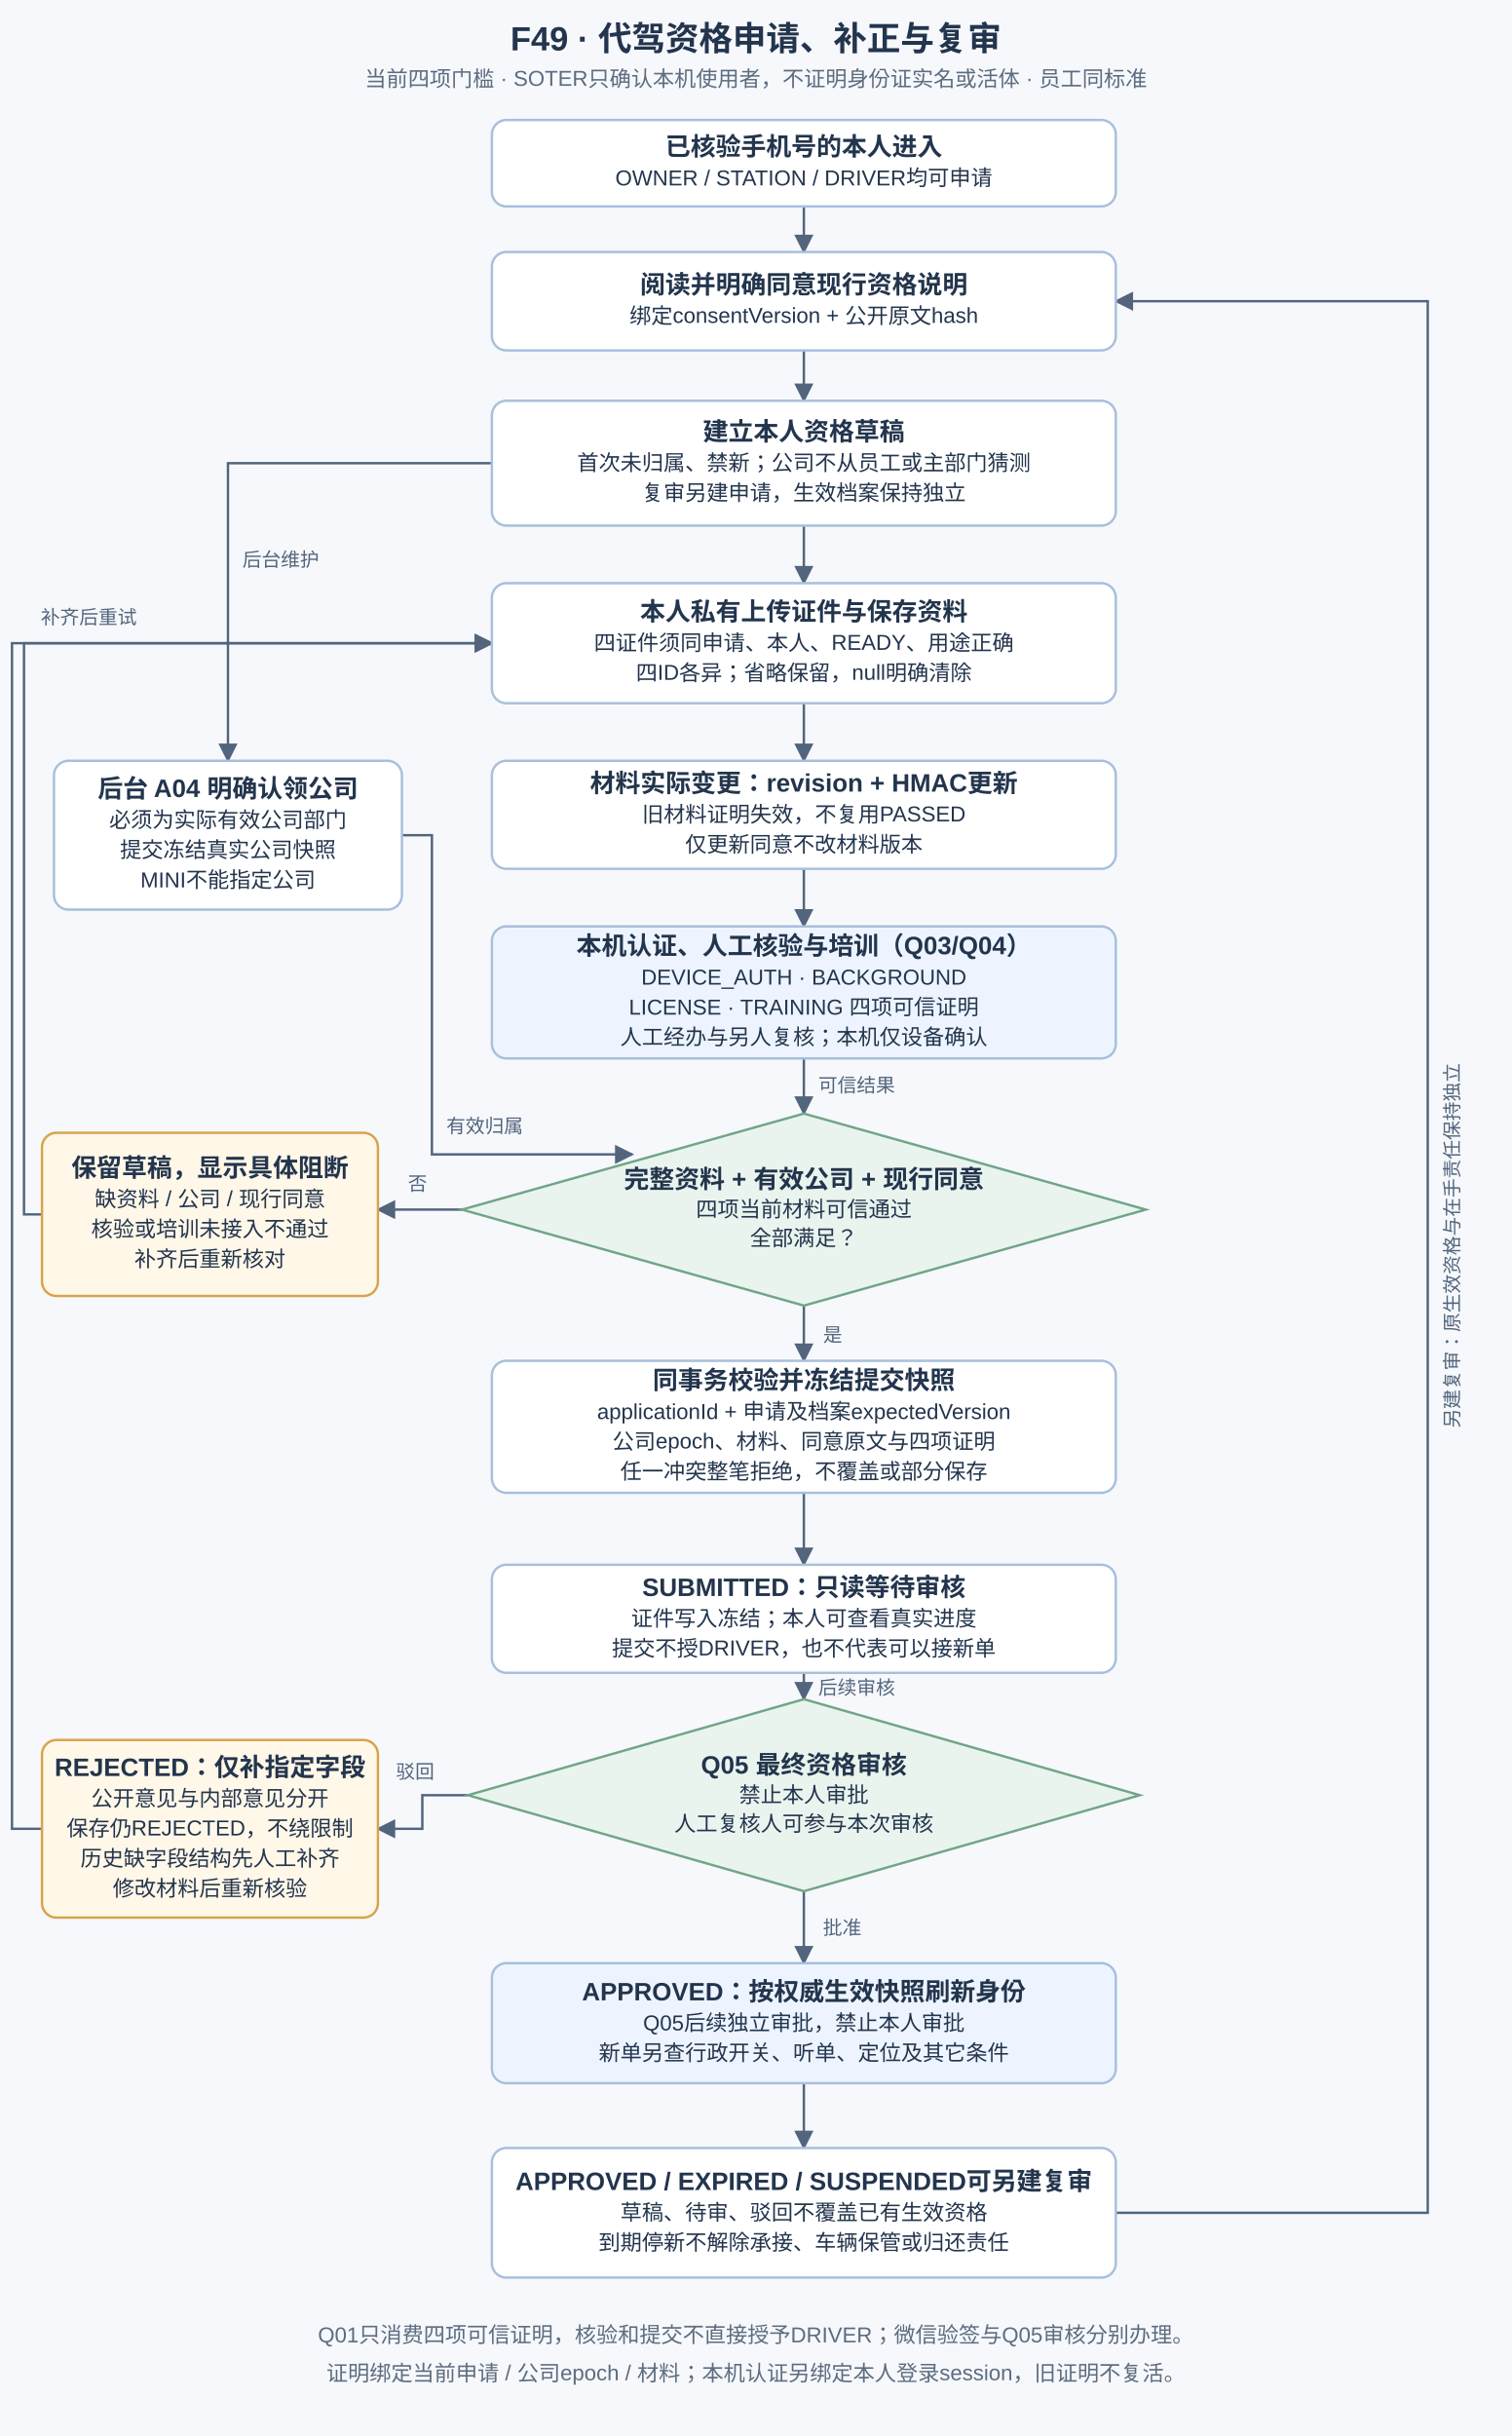
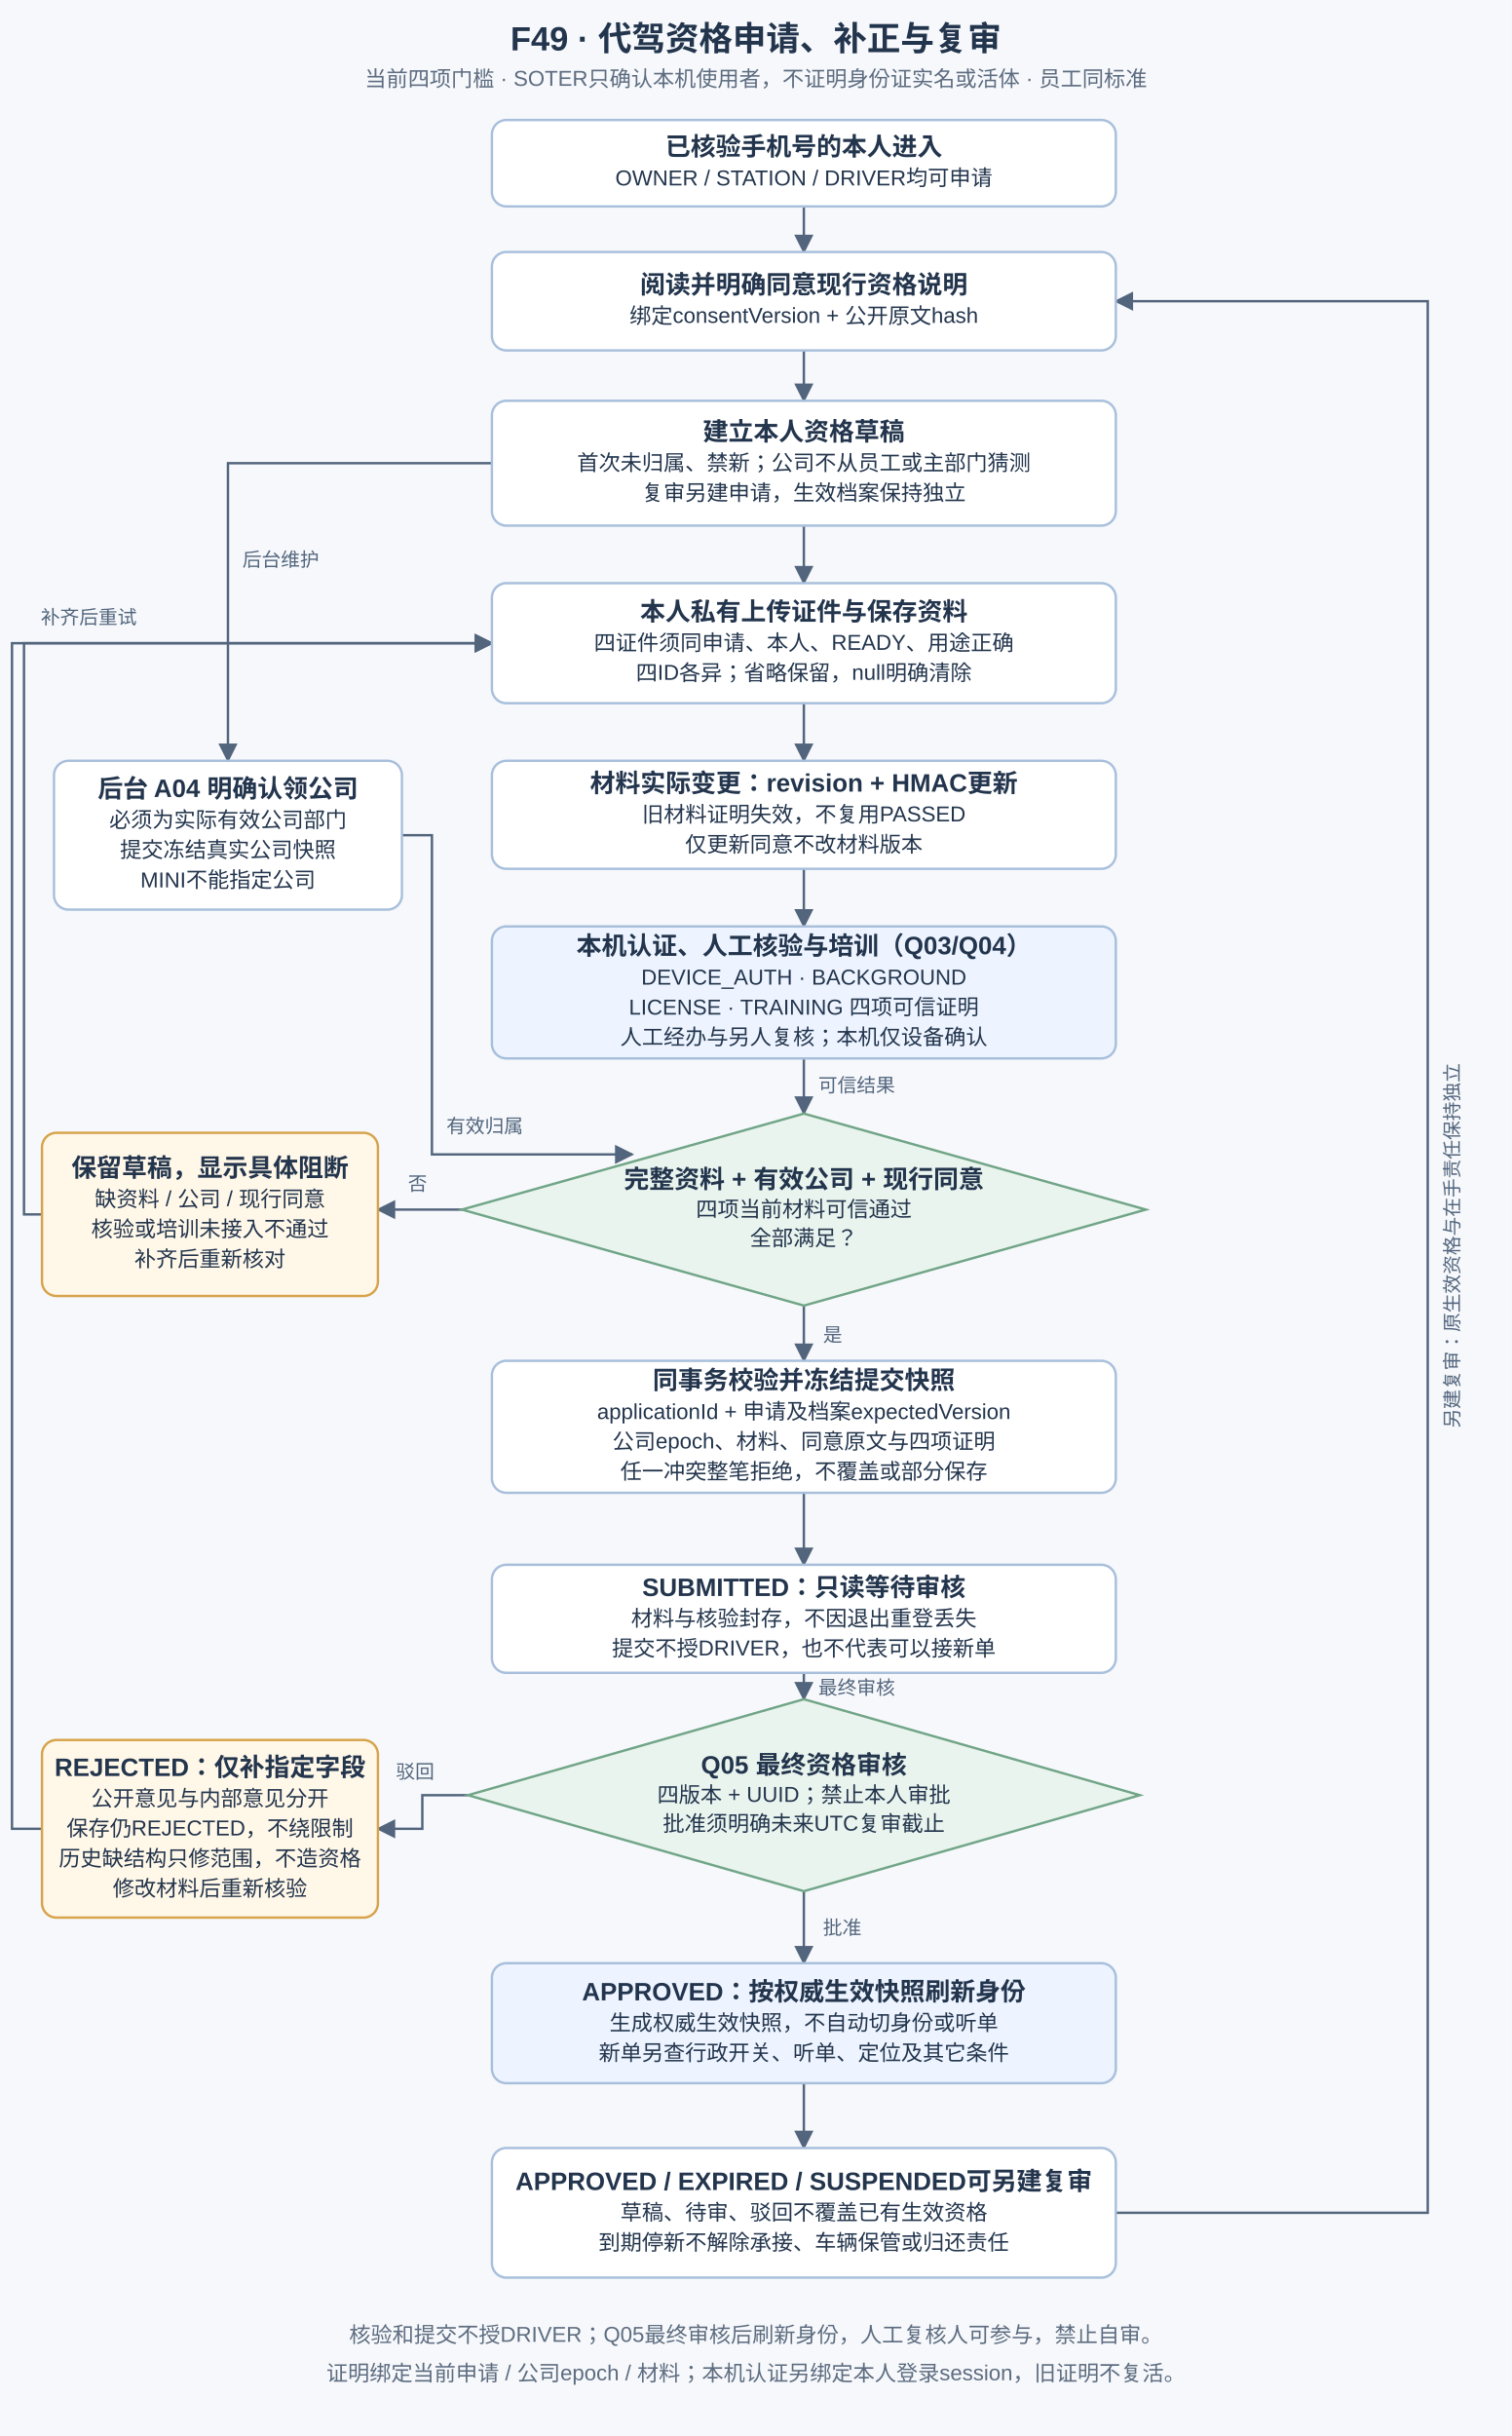
<svg xmlns="http://www.w3.org/2000/svg" width="1260" height="2030" viewBox="0 0 1260 2030" role="img" aria-labelledby="title desc">
  <defs>
    <marker id="arrow" viewBox="0 0 10 10" refX="9" refY="5" markerWidth="8" markerHeight="8" orient="auto-start-reverse">
      <path d="M 0 0 L 10 5 L 0 10 Z" fill="#52657d" />
    </marker>
  </defs>
  <style>text{font-family:"PingFang SC","Microsoft YaHei",Arial,sans-serif;fill:#23354d}.edge{fill:none;stroke:#52657d;stroke-width:2;marker-end:url(#arrow)}.edge-label{font-size:16px;fill:#52657d}.node-title{font-size:21px;font-weight:600}.node-body{font-size:18px}.note{font-size:18px;fill:#5d6c80}</style>
  <rect width="1260" height="2030" fill="#f6f8fb" />
  <text x="630" y="42" text-anchor="middle" font-size="28" font-weight="700">F49 · 代驾资格申请、补正与复审</text>
  <text x="630" y="72" text-anchor="middle" class="note">当前四项门槛 · SOTER只确认本机使用者，不证明身份证实名或活体 · 员工同标准</text>
  <path class="edge" d="M670.0,172 V210" />
  <path class="edge" d="M670.0,292 V334" />
  <path class="edge" d="M670.0,438 V486" />
  <path class="edge" d="M670.0,586 V634" />
  <path class="edge" d="M670.0,724 V772" />
  <path class="edge" d="M670.0,1244 V1304" />
  <path class="edge" d="M670.0,1736 V1790" />
  <path class="edge" d="M670,882 V928" />
  <text x="682" y="910" class="edge-label">可信结果</text>
  <path class="edge" d="M670,1088 V1134" />
  <text x="686" y="1118" class="edge-label">是</text>
  <path class="edge" d="M670,1394 V1416" />
-   <text x="682" y="1412" class="edge-label">后续审核</text>
+   <text x="682" y="1412" class="edge-label">最终审核</text>
  <path class="edge" d="M670,1576 V1636" />
  <text x="686" y="1612" class="edge-label">批准</text>
  <path class="edge" d="M410,386 H190 V634" />
  <text x="202" y="472" class="edge-label">后台维护</text>
  <path class="edge" d="M335,696 H360 V962 H527" />
  <text x="372" y="944" class="edge-label">有效归属</text>
  <path class="edge" d="M385,1008 H315" />
  <text x="340" y="992" class="edge-label">否</text>
  <path class="edge" d="M35,1012 H20 V536 H410" />
  <text x="34" y="520" class="edge-label">补齐后重试</text>
  <path class="edge" d="M390,1496 H352 V1524 H315" />
  <text x="330" y="1482" class="edge-label">驳回</text>
  <path class="edge" d="M35,1524 H10 V536 H410" />
  <path class="edge" d="M930,1844 H1190 V251 H930" />
  <text x="1216" y="1190" class="edge-label" transform="rotate(-90 1216 1190)">另建复审：原生效资格与在手责任保持独立</text>
  <g id="n1">
    <rect x="410" y="100" width="520" height="72" rx="12" fill="#ffffff" stroke="#a8bfdc" stroke-width="2" />
    <text x="670.0" y="129.5" text-anchor="middle" class="node-title">已核验手机号的本人进入</text>
    <text x="670.0" y="154.5" text-anchor="middle" class="node-body">OWNER / STATION / DRIVER均可申请</text>
  </g>
  <g id="n2">
    <rect x="410" y="210" width="520" height="82" rx="12" fill="#ffffff" stroke="#a8bfdc" stroke-width="2" />
    <text x="670.0" y="244.5" text-anchor="middle" class="node-title">阅读并明确同意现行资格说明</text>
    <text x="670.0" y="269.5" text-anchor="middle" class="node-body">绑定consentVersion + 公开原文hash</text>
  </g>
  <g id="n3">
    <rect x="410" y="334" width="520" height="104" rx="12" fill="#ffffff" stroke="#a8bfdc" stroke-width="2" />
    <text x="670.0" y="367.0" text-anchor="middle" class="node-title">建立本人资格草稿</text>
    <text x="670.0" y="392.0" text-anchor="middle" class="node-body">首次未归属、禁新；公司不从员工或主部门猜测</text>
    <text x="670.0" y="417.0" text-anchor="middle" class="node-body">复审另建申请，生效档案保持独立</text>
  </g>
  <g id="n4">
    <rect x="410" y="486" width="520" height="100" rx="12" fill="#ffffff" stroke="#a8bfdc" stroke-width="2" />
    <text x="670.0" y="517.0" text-anchor="middle" class="node-title">本人私有上传证件与保存资料</text>
    <text x="670.0" y="542.0" text-anchor="middle" class="node-body">四证件须同申请、本人、READY、用途正确</text>
    <text x="670.0" y="567.0" text-anchor="middle" class="node-body">四ID各异；省略保留，null明确清除</text>
  </g>
  <g id="n5">
    <rect x="410" y="634" width="520" height="90" rx="12" fill="#ffffff" stroke="#a8bfdc" stroke-width="2" />
    <text x="670.0" y="660.0" text-anchor="middle" class="node-title">材料实际变更：revision + HMAC更新</text>
    <text x="670.0" y="685.0" text-anchor="middle" class="node-body">旧材料证明失效，不复用PASSED</text>
    <text x="670.0" y="710.0" text-anchor="middle" class="node-body">仅更新同意不改材料版本</text>
  </g>
  <g id="n6">
    <rect x="45" y="634" width="290" height="124" rx="12" fill="#ffffff" stroke="#a8bfdc" stroke-width="2" />
    <text x="190.0" y="664.5" text-anchor="middle" class="node-title">后台 A04 明确认领公司</text>
    <text x="190.0" y="689.5" text-anchor="middle" class="node-body">必须为实际有效公司部门</text>
    <text x="190.0" y="714.5" text-anchor="middle" class="node-body">提交冻结真实公司快照</text>
    <text x="190.0" y="739.5" text-anchor="middle" class="node-body">MINI不能指定公司</text>
  </g>
  <g id="n7">
    <rect x="410" y="772" width="520" height="110" rx="12" fill="#edf4ff" stroke="#a8bfdc" stroke-width="2" />
    <text x="670.0" y="795.5" text-anchor="middle" class="node-title">本机认证、人工核验与培训（Q03/Q04）</text>
    <text x="670.0" y="820.5" text-anchor="middle" class="node-body">DEVICE_AUTH · BACKGROUND</text>
    <text x="670.0" y="845.5" text-anchor="middle" class="node-body">LICENSE · TRAINING 四项可信证明</text>
    <text x="670.0" y="870.5" text-anchor="middle" class="node-body">人工经办与另人复核；本机仅设备确认</text>
  </g>
  <g id="n9">
    <rect x="35" y="944" width="280" height="136" rx="12" fill="#fff7e8" stroke="#d7a34b" stroke-width="2" />
    <text x="175.0" y="980.5" text-anchor="middle" class="node-title">保留草稿，显示具体阻断</text>
    <text x="175.0" y="1005.5" text-anchor="middle" class="node-body">缺资料 / 公司 / 现行同意</text>
    <text x="175.0" y="1030.5" text-anchor="middle" class="node-body">核验或培训未接入不通过</text>
    <text x="175.0" y="1055.5" text-anchor="middle" class="node-body">补齐后重新核对</text>
  </g>
  <g id="n10">
    <rect x="410" y="1134" width="520" height="110" rx="12" fill="#ffffff" stroke="#a8bfdc" stroke-width="2" />
    <text x="670.0" y="1157.5" text-anchor="middle" class="node-title">同事务校验并冻结提交快照</text>
    <text x="670.0" y="1182.5" text-anchor="middle" class="node-body">applicationId + 申请及档案expectedVersion</text>
    <text x="670.0" y="1207.5" text-anchor="middle" class="node-body">公司epoch、材料、同意原文与四项证明</text>
    <text x="670.0" y="1232.5" text-anchor="middle" class="node-body">任一冲突整笔拒绝，不覆盖或部分保存</text>
  </g>
  <g id="n11">
    <rect x="410" y="1304" width="520" height="90" rx="12" fill="#ffffff" stroke="#a8bfdc" stroke-width="2" />
    <text x="670.0" y="1330.0" text-anchor="middle" class="node-title">SUBMITTED：只读等待审核</text>
-     <text x="670.0" y="1355.0" text-anchor="middle" class="node-body">证件写入冻结；本人可查看真实进度</text>
+     <text x="670.0" y="1355.0" text-anchor="middle" class="node-body">材料与核验封存，不因退出重登丢失</text>
    <text x="670.0" y="1380.0" text-anchor="middle" class="node-body">提交不授DRIVER，也不代表可以接新单</text>
  </g>
  <g id="n13">
    <rect x="35" y="1450" width="280" height="148" rx="12" fill="#fff7e8" stroke="#d7a34b" stroke-width="2" />
    <text x="175.0" y="1480.0" text-anchor="middle" class="node-title">REJECTED：仅补指定字段</text>
    <text x="175.0" y="1505.0" text-anchor="middle" class="node-body">公开意见与内部意见分开</text>
    <text x="175.0" y="1530.0" text-anchor="middle" class="node-body">保存仍REJECTED，不绕限制</text>
-     <text x="175.0" y="1555.0" text-anchor="middle" class="node-body">历史缺字段结构先人工补齐</text>
+     <text x="175.0" y="1555.0" text-anchor="middle" class="node-body">历史缺结构只修范围，不造资格</text>
    <text x="175.0" y="1580.0" text-anchor="middle" class="node-body">修改材料后重新核验</text>
  </g>
  <g id="n14">
    <rect x="410" y="1636" width="520" height="100" rx="12" fill="#edf4ff" stroke="#a8bfdc" stroke-width="2" />
    <text x="670.0" y="1667.0" text-anchor="middle" class="node-title">APPROVED：按权威生效快照刷新身份</text>
-     <text x="670.0" y="1692.0" text-anchor="middle" class="node-body">Q05后续独立审批，禁止本人审批</text>
+     <text x="670.0" y="1692.0" text-anchor="middle" class="node-body">生成权威生效快照，不自动切身份或听单</text>
    <text x="670.0" y="1717.0" text-anchor="middle" class="node-body">新单另查行政开关、听单、定位及其它条件</text>
  </g>
  <g id="n15">
    <rect x="410" y="1790" width="520" height="108" rx="12" fill="#ffffff" stroke="#a8bfdc" stroke-width="2" />
    <text x="670.0" y="1825.0" text-anchor="middle" class="node-title">APPROVED / EXPIRED / SUSPENDED可另建复审</text>
    <text x="670.0" y="1850.0" text-anchor="middle" class="node-body">草稿、待审、驳回不覆盖已有生效资格</text>
    <text x="670.0" y="1875.0" text-anchor="middle" class="node-body">到期停新不解除承接、车辆保管或归还责任</text>
  </g>
  <g id="n8">
    <path d="M670,928.0 L955.0,1008 L670,1088.0 L385.0,1008 Z" fill="#eaf4ee" stroke="#71a587" stroke-width="2" />
    <text x="670" y="990.0" text-anchor="middle" class="node-title">完整资料 + 有效公司 + 现行同意</text>
    <text x="670" y="1014.0" text-anchor="middle" class="node-body">四项当前材料可信通过</text>
    <text x="670" y="1038.0" text-anchor="middle" class="node-body">全部满足？</text>
  </g>
  <g id="n12">
    <path d="M670,1416.0 L950.0,1496 L670,1576.0 L390.0,1496 Z" fill="#eaf4ee" stroke="#71a587" stroke-width="2" />
    <text x="670" y="1478.0" text-anchor="middle" class="node-title">Q05 最终资格审核</text>
-     <text x="670" y="1502.0" text-anchor="middle" class="node-body">禁止本人审批</text>
-     <text x="670" y="1526.0" text-anchor="middle" class="node-body">人工复核人可参与本次审核</text>
+     <text x="670" y="1502.0" text-anchor="middle" class="node-body">四版本 + UUID；禁止本人审批</text>
+     <text x="670" y="1526.0" text-anchor="middle" class="node-body">批准须明确未来UTC复审截止</text>
  </g>
-   <text x="630" y="1952" text-anchor="middle" class="note">Q01只消费四项可信证明，核验和提交不直接授予DRIVER；微信验签与Q05审核分别办理。</text>
+   <text x="630" y="1952" text-anchor="middle" class="note">核验和提交不授DRIVER；Q05最终审核后刷新身份，人工复核人可参与，禁止自审。</text>
  <text x="630" y="1984" text-anchor="middle" class="note">证明绑定当前申请 / 公司epoch / 材料；本机认证另绑定本人登录session，旧证明不复活。</text>
</svg>
